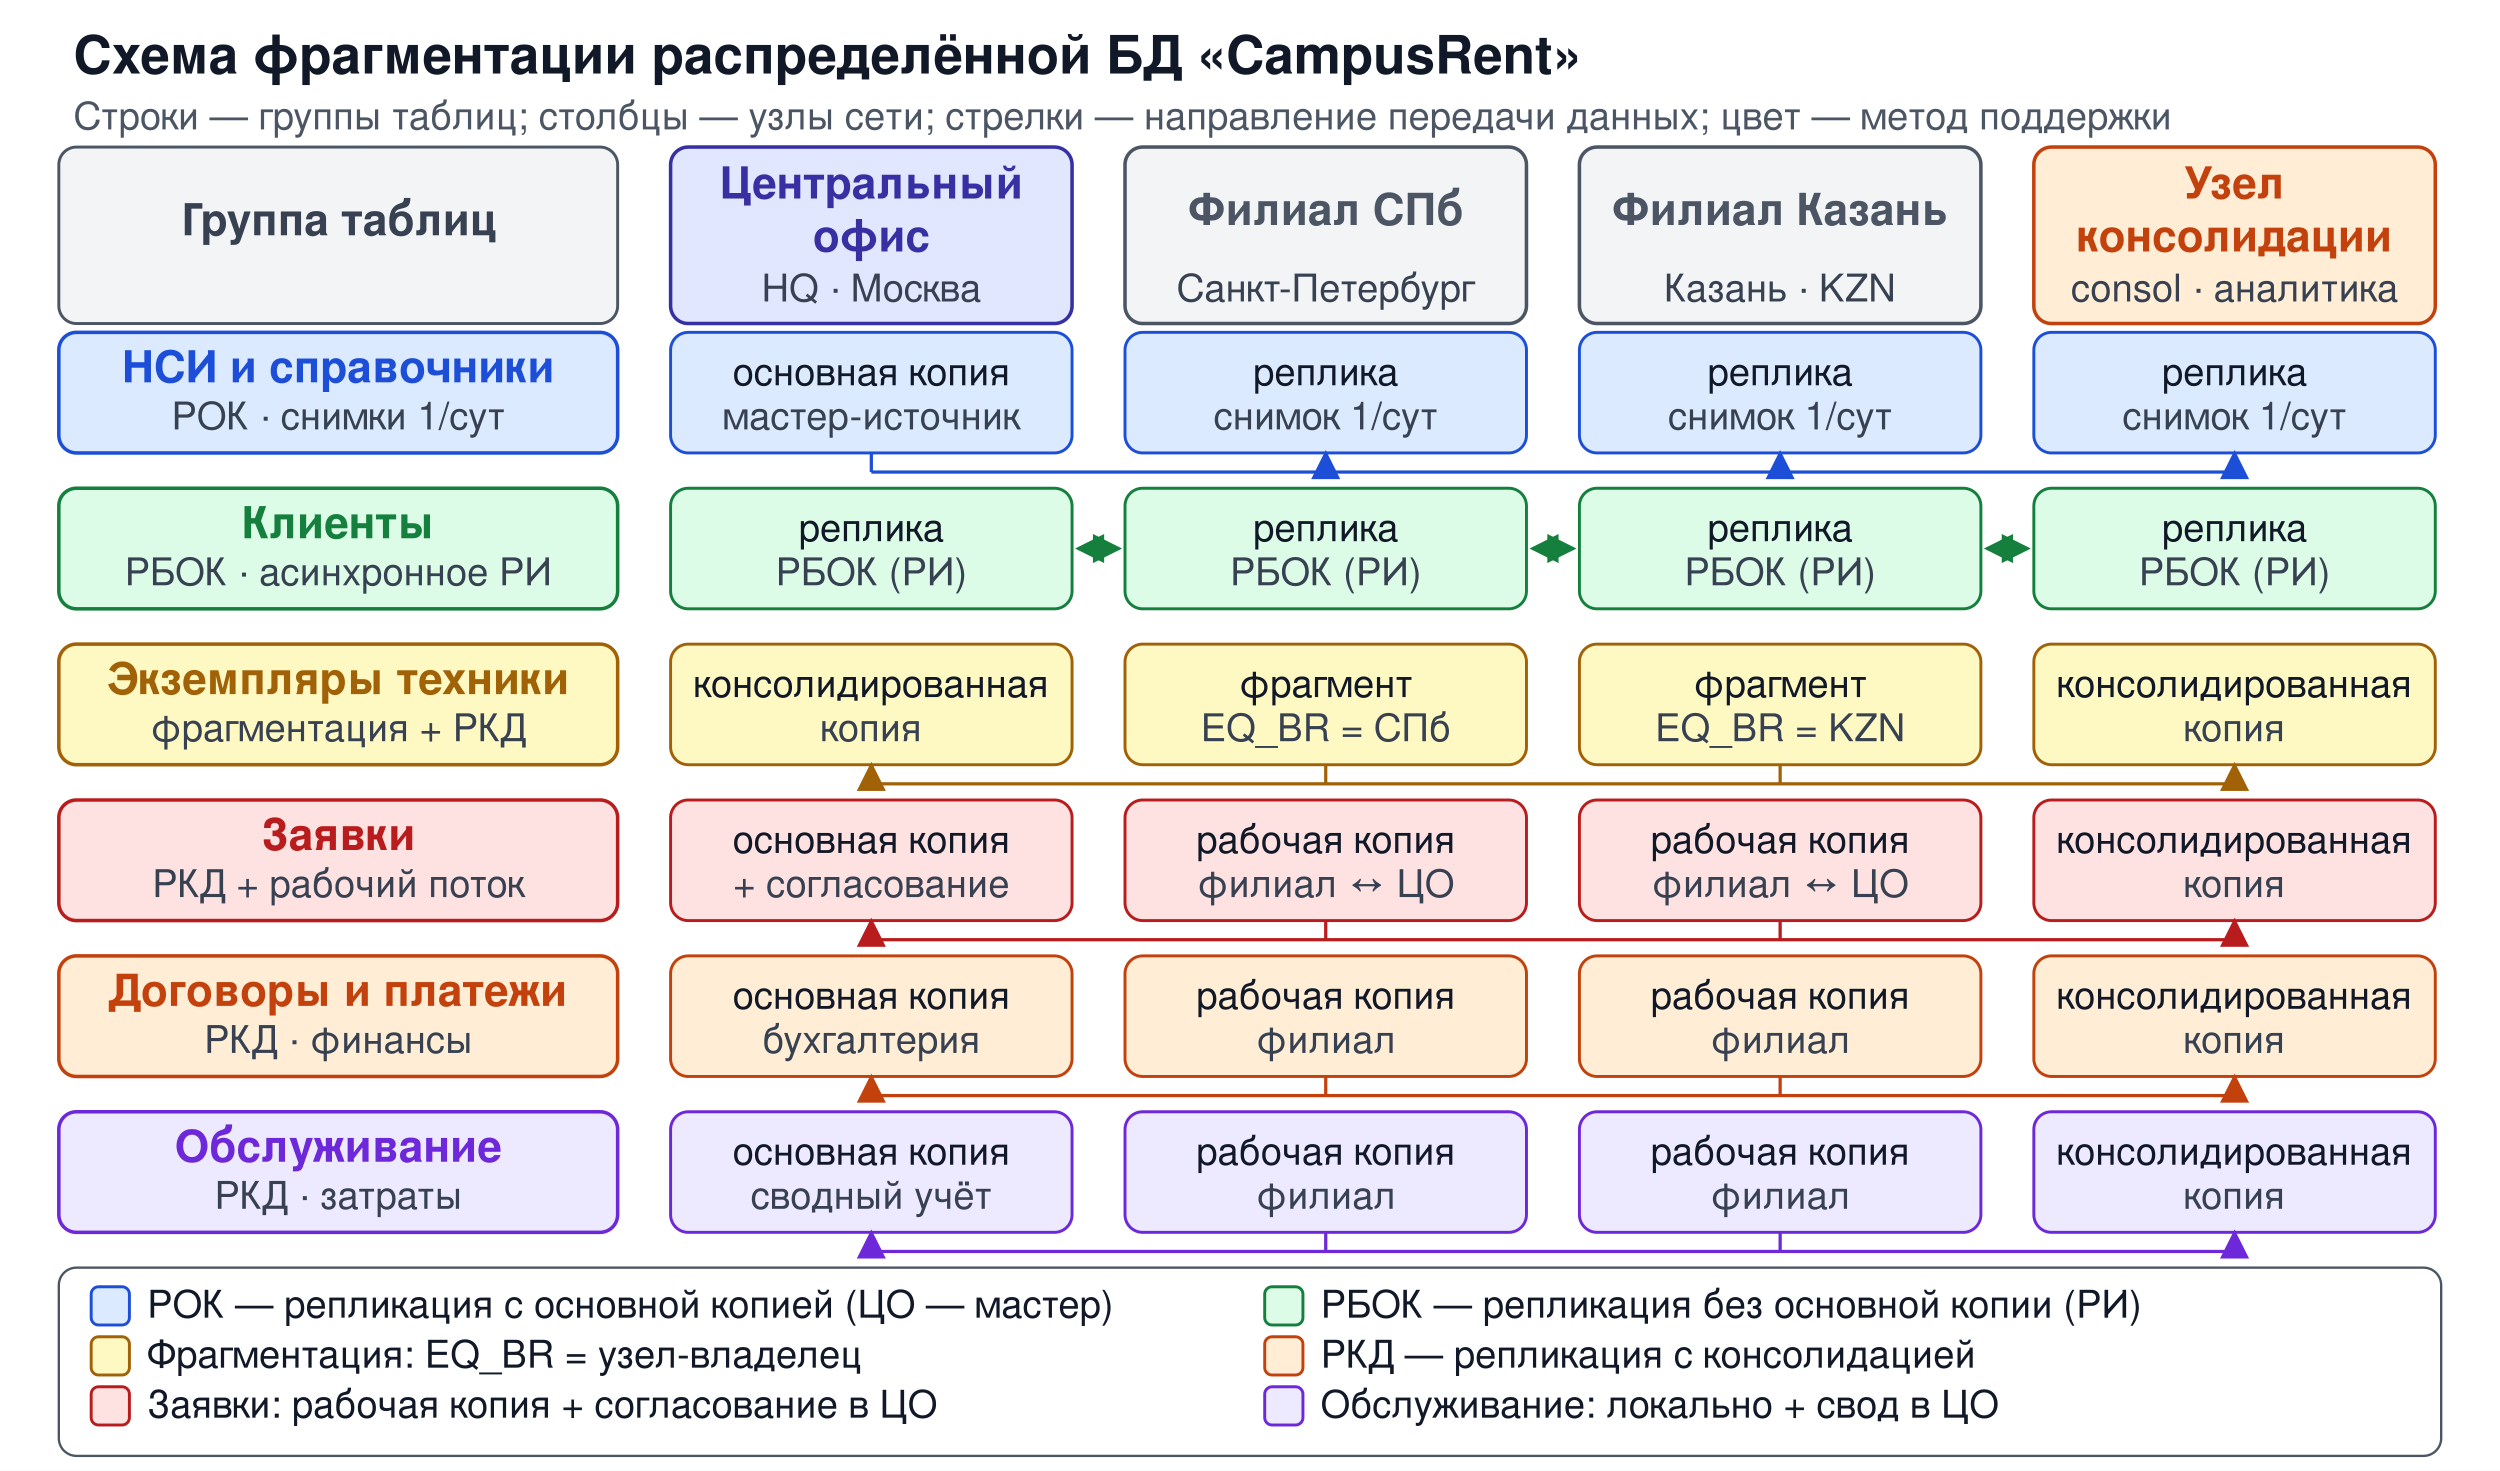
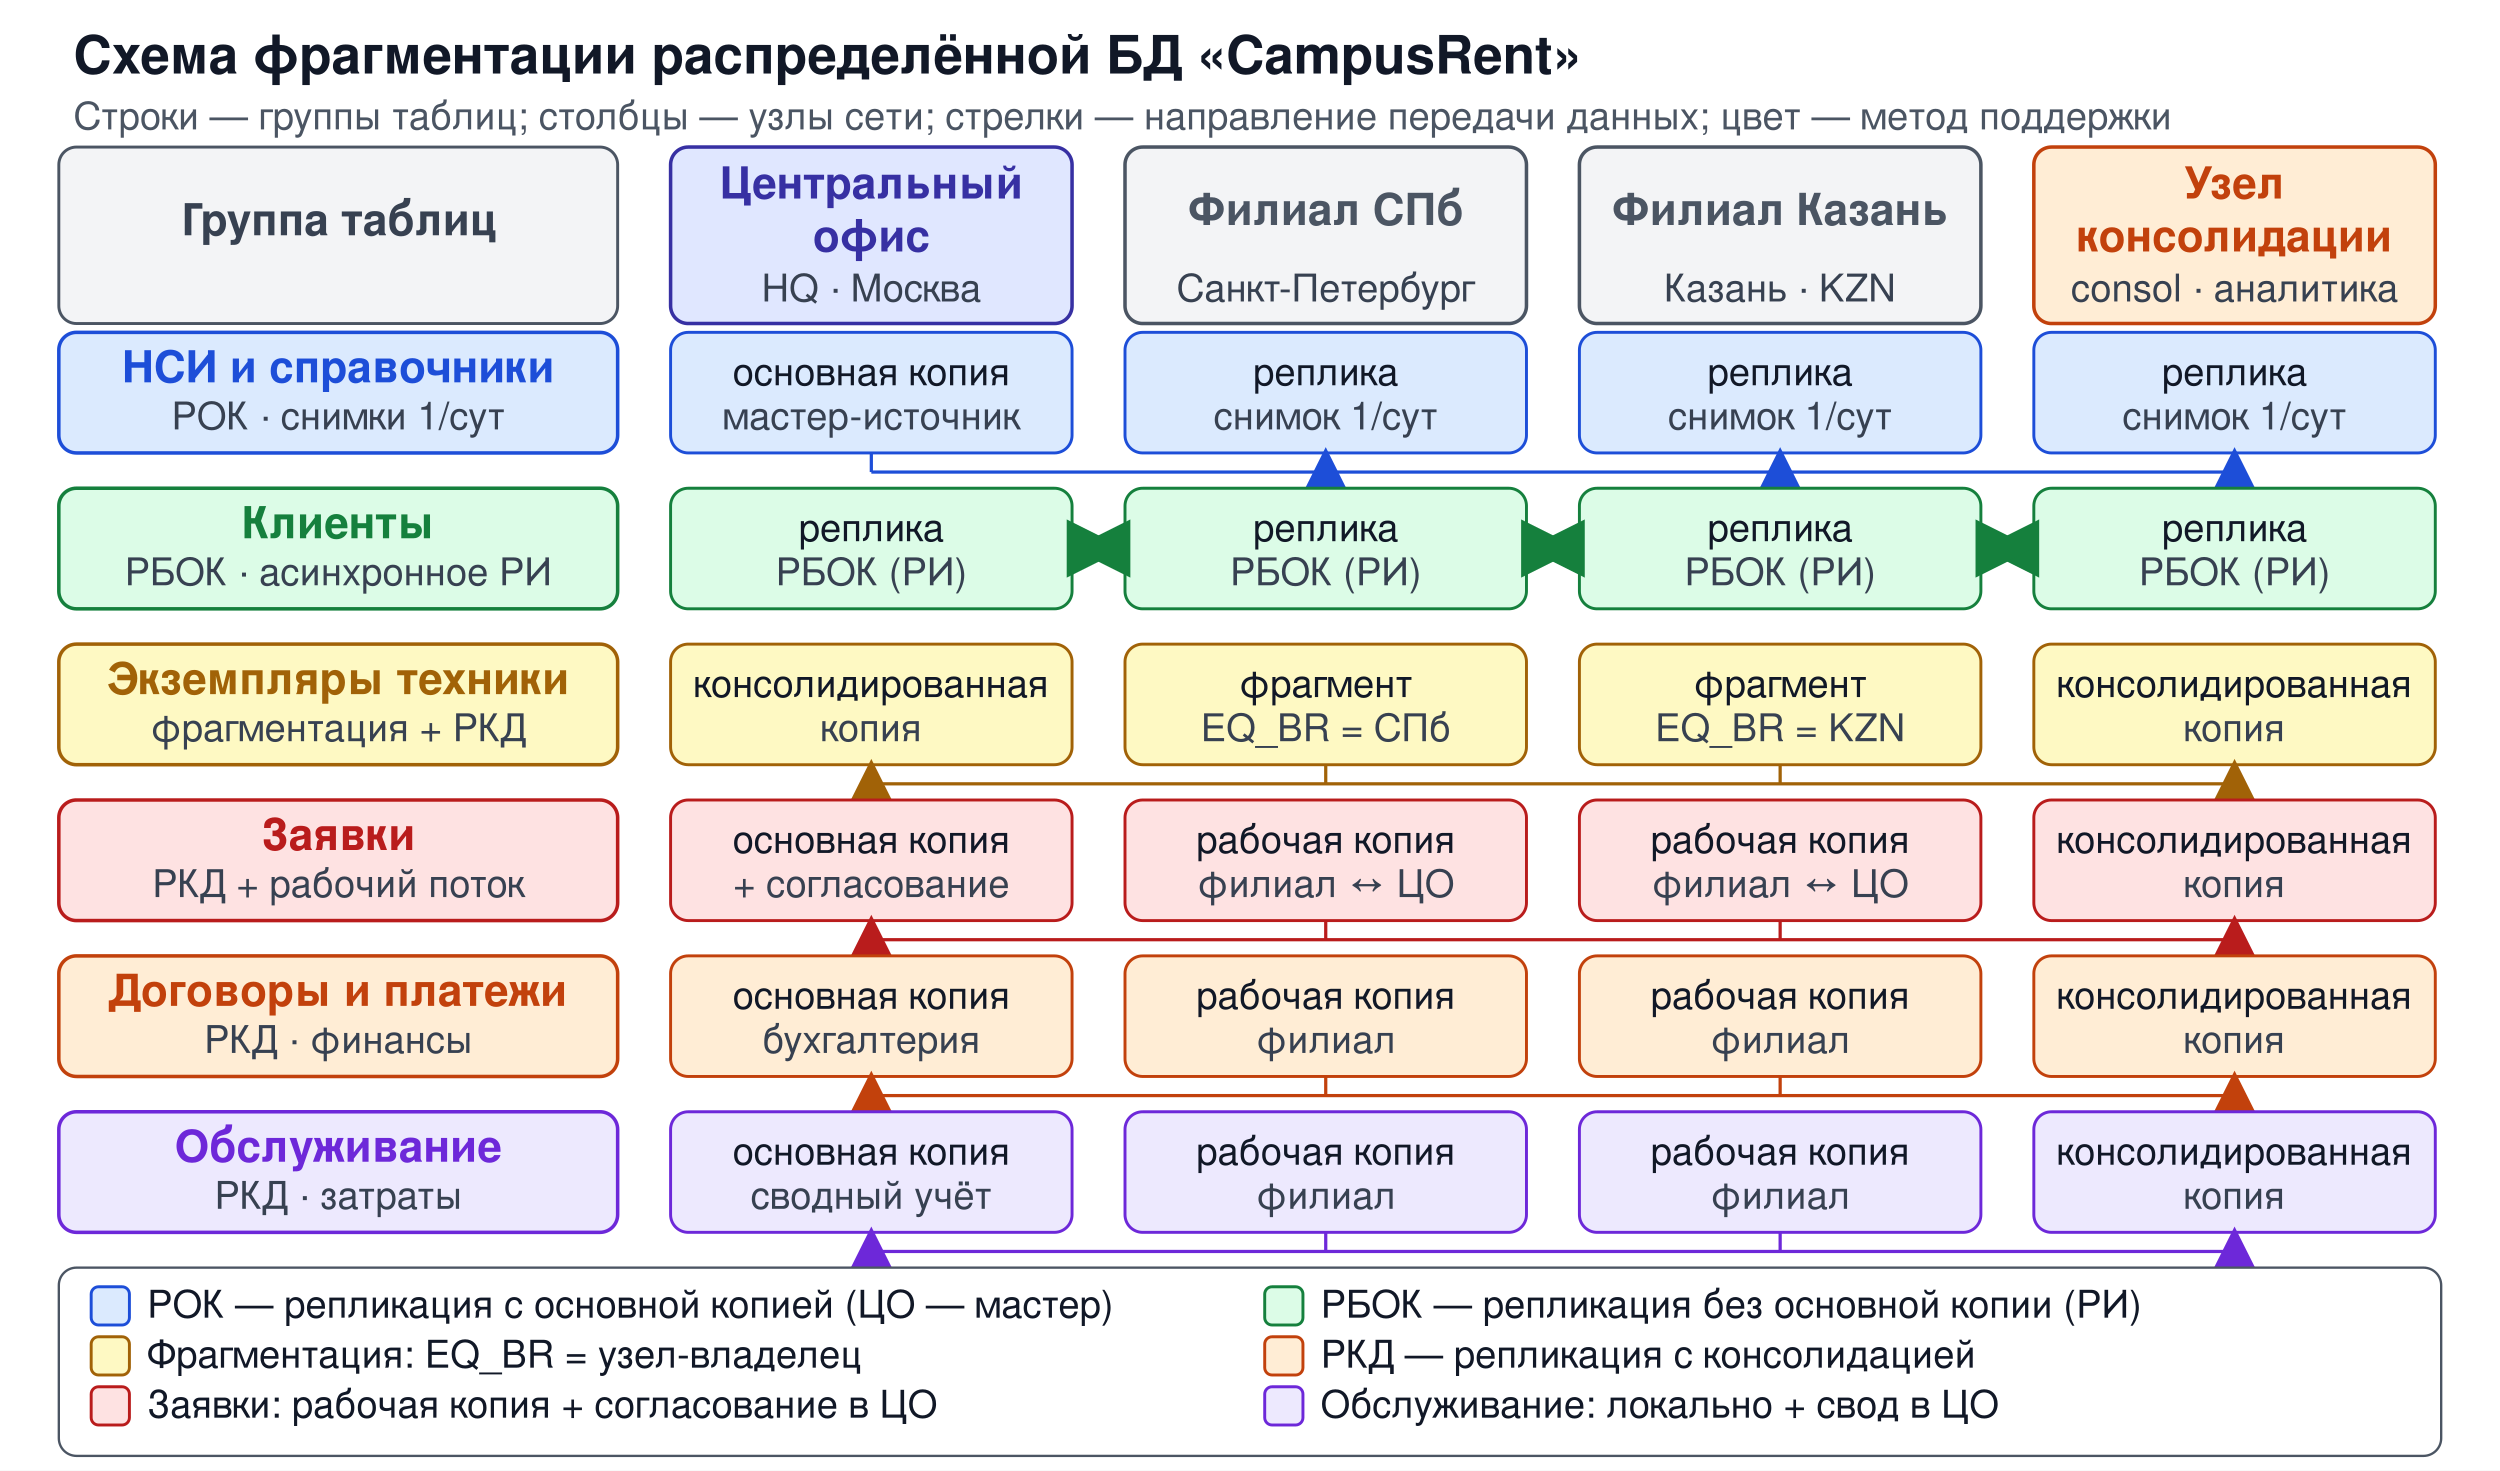
<svg xmlns="http://www.w3.org/2000/svg" width="1700" height="1000" viewBox="0 0 1700 1000">
  <defs>
-     <marker id="arw15803d" viewBox="0 0 10 10" refX="9" refY="5" markerWidth="9" markerHeight="9" orient="auto-start-reverse">
+     <marker id="arw15803d" viewBox="0 0 10 10" refX="9" refY="5" markerWidth="18" markerHeight="18" orient="auto-start-reverse">
      <path d="M 0 0 L 10 5 L 0 10 z" fill="#15803d" />
    </marker>
-     <marker id="arw1d4ed8" viewBox="0 0 10 10" refX="9" refY="5" markerWidth="9" markerHeight="9" orient="auto-start-reverse">
+     <marker id="arw1d4ed8" viewBox="0 0 10 10" refX="9" refY="5" markerWidth="18" markerHeight="18" orient="auto-start-reverse">
      <path d="M 0 0 L 10 5 L 0 10 z" fill="#1d4ed8" />
    </marker>
-     <marker id="arw6d28d9" viewBox="0 0 10 10" refX="9" refY="5" markerWidth="9" markerHeight="9" orient="auto-start-reverse">
+     <marker id="arw6d28d9" viewBox="0 0 10 10" refX="9" refY="5" markerWidth="18" markerHeight="18" orient="auto-start-reverse">
      <path d="M 0 0 L 10 5 L 0 10 z" fill="#6d28d9" />
    </marker>
-     <marker id="arwa16207" viewBox="0 0 10 10" refX="9" refY="5" markerWidth="9" markerHeight="9" orient="auto-start-reverse">
+     <marker id="arwa16207" viewBox="0 0 10 10" refX="9" refY="5" markerWidth="18" markerHeight="18" orient="auto-start-reverse">
      <path d="M 0 0 L 10 5 L 0 10 z" fill="#a16207" />
    </marker>
-     <marker id="arwb91c1c" viewBox="0 0 10 10" refX="9" refY="5" markerWidth="9" markerHeight="9" orient="auto-start-reverse">
+     <marker id="arwb91c1c" viewBox="0 0 10 10" refX="9" refY="5" markerWidth="18" markerHeight="18" orient="auto-start-reverse">
      <path d="M 0 0 L 10 5 L 0 10 z" fill="#b91c1c" />
    </marker>
-     <marker id="arwc2410c" viewBox="0 0 10 10" refX="9" refY="5" markerWidth="9" markerHeight="9" orient="auto-start-reverse">
+     <marker id="arwc2410c" viewBox="0 0 10 10" refX="9" refY="5" markerWidth="18" markerHeight="18" orient="auto-start-reverse">
      <path d="M 0 0 L 10 5 L 0 10 z" fill="#c2410c" />
    </marker>
  </defs>
  <rect width="100%" height="100%" fill="#ffffff" />
  <text x="50" y="50" font-family="Helvetica, Arial, sans-serif" font-size="36" font-weight="bold" text-anchor="start" fill="#111827">Схема фрагментации распределённой БД «CampusRent»</text>
  <text x="50" y="88" font-family="Helvetica, Arial, sans-serif" font-size="26" font-weight="normal" text-anchor="start" fill="#4b5563">Строки — группы таблиц; столбцы — узлы сети; стрелки — направление передачи данных; цвет — метод поддержки</text>
  <rect x="40" y="100" width="380" height="120" rx="12" fill="#f3f4f6" stroke="#4b5563" stroke-width="2" />
  <text x="230.0" y="160" font-family="Helvetica, Arial, sans-serif" font-size="30" font-weight="bold" text-anchor="middle" fill="#374151">Группа таблиц</text>
  <rect x="456" y="100" width="273" height="120" rx="12" fill="#e0e7ff" stroke="#3730a3" stroke-width="2.4" />
  <text x="592.5" y="135" font-family="Helvetica, Arial, sans-serif" font-size="30" font-weight="bold" text-anchor="middle" fill="#3730a3">Центральный</text>
  <text x="592.5" y="171" font-family="Helvetica, Arial, sans-serif" font-size="30" font-weight="bold" text-anchor="middle" fill="#3730a3">офис</text>
  <text x="592.5" y="205" font-family="Helvetica, Arial, sans-serif" font-size="26" font-weight="normal" text-anchor="middle" fill="#374151">HQ · Москва</text>
  <rect x="765" y="100" width="273" height="120" rx="12" fill="#f3f4f6" stroke="#4b5563" stroke-width="2.4" />
  <text x="901.5" y="153" font-family="Helvetica, Arial, sans-serif" font-size="30" font-weight="bold" text-anchor="middle" fill="#4b5563">Филиал СПб</text>
  <text x="901.5" y="205" font-family="Helvetica, Arial, sans-serif" font-size="26" font-weight="normal" text-anchor="middle" fill="#374151">Санкт-Петербург</text>
  <rect x="1074" y="100" width="273" height="120" rx="12" fill="#f3f4f6" stroke="#4b5563" stroke-width="2.4" />
  <text x="1210.5" y="153" font-family="Helvetica, Arial, sans-serif" font-size="30" font-weight="bold" text-anchor="middle" fill="#4b5563">Филиал Казань</text>
  <text x="1210.5" y="205" font-family="Helvetica, Arial, sans-serif" font-size="26" font-weight="normal" text-anchor="middle" fill="#374151">Казань · KZN</text>
  <rect x="1383" y="100" width="273" height="120" rx="12" fill="#ffedd5" stroke="#c2410c" stroke-width="2.4" />
  <text x="1519.5" y="135" font-family="Helvetica, Arial, sans-serif" font-size="30" font-weight="bold" text-anchor="middle" fill="#c2410c">Узел</text>
  <text x="1519.5" y="171" font-family="Helvetica, Arial, sans-serif" font-size="30" font-weight="bold" text-anchor="middle" fill="#c2410c">консолидации</text>
  <text x="1519.5" y="205" font-family="Helvetica, Arial, sans-serif" font-size="26" font-weight="normal" text-anchor="middle" fill="#374151">consol · аналитика</text>
  <rect x="40" y="226" width="380" height="82" rx="12" fill="#dbeafe" stroke="#1d4ed8" stroke-width="2.4" />
  <text x="230.0" y="260" font-family="Helvetica, Arial, sans-serif" font-size="30" font-weight="bold" text-anchor="middle" fill="#1d4ed8">НСИ и справочники</text>
  <text x="230.0" y="292" font-family="Helvetica, Arial, sans-serif" font-size="26" font-weight="normal" text-anchor="middle" fill="#374151">РОК · снимки 1/сут</text>
  <rect x="456" y="226" width="273" height="82" rx="12" fill="#dbeafe" stroke="#1d4ed8" stroke-width="2" />
  <text x="592.5" y="262" font-family="Helvetica, Arial, sans-serif" font-size="26" font-weight="normal" text-anchor="middle" fill="#111827">основная копия</text>
  <text x="592.5" y="292" font-family="Helvetica, Arial, sans-serif" font-size="26" font-weight="normal" text-anchor="middle" fill="#374151">мастер-источник</text>
  <rect x="765" y="226" width="273" height="82" rx="12" fill="#dbeafe" stroke="#1d4ed8" stroke-width="2" />
  <text x="901.5" y="262" font-family="Helvetica, Arial, sans-serif" font-size="26" font-weight="normal" text-anchor="middle" fill="#111827">реплика</text>
  <text x="901.5" y="292" font-family="Helvetica, Arial, sans-serif" font-size="26" font-weight="normal" text-anchor="middle" fill="#374151">снимок 1/сут</text>
  <rect x="1074" y="226" width="273" height="82" rx="12" fill="#dbeafe" stroke="#1d4ed8" stroke-width="2" />
  <text x="1210.5" y="262" font-family="Helvetica, Arial, sans-serif" font-size="26" font-weight="normal" text-anchor="middle" fill="#111827">реплика</text>
  <text x="1210.5" y="292" font-family="Helvetica, Arial, sans-serif" font-size="26" font-weight="normal" text-anchor="middle" fill="#374151">снимок 1/сут</text>
  <rect x="1383" y="226" width="273" height="82" rx="12" fill="#dbeafe" stroke="#1d4ed8" stroke-width="2" />
  <text x="1519.5" y="262" font-family="Helvetica, Arial, sans-serif" font-size="26" font-weight="normal" text-anchor="middle" fill="#111827">реплика</text>
  <text x="1519.5" y="292" font-family="Helvetica, Arial, sans-serif" font-size="26" font-weight="normal" text-anchor="middle" fill="#374151">снимок 1/сут</text>
  <line x1="592.5" y1="308" x2="592.5" y2="321" stroke="#1d4ed8" stroke-width="2.2" />
  <line x1="592.5" y1="321" x2="1519.5" y2="321" stroke="#1d4ed8" stroke-width="2.2" />
  <line x1="901.5" y1="321" x2="901.5" y2="308" stroke="#1d4ed8" stroke-width="2.2" marker-end="url(#arw1d4ed8)" />
  <line x1="1210.5" y1="321" x2="1210.5" y2="308" stroke="#1d4ed8" stroke-width="2.2" marker-end="url(#arw1d4ed8)" />
  <line x1="1519.5" y1="321" x2="1519.5" y2="308" stroke="#1d4ed8" stroke-width="2.2" marker-end="url(#arw1d4ed8)" />
  <rect x="40" y="332" width="380" height="82" rx="12" fill="#dcfce7" stroke="#15803d" stroke-width="2.4" />
  <text x="230.0" y="366" font-family="Helvetica, Arial, sans-serif" font-size="30" font-weight="bold" text-anchor="middle" fill="#15803d">Клиенты</text>
  <text x="230.0" y="398" font-family="Helvetica, Arial, sans-serif" font-size="26" font-weight="normal" text-anchor="middle" fill="#374151">РБОК · асинхронное РИ</text>
  <rect x="456" y="332" width="273" height="82" rx="12" fill="#dcfce7" stroke="#15803d" stroke-width="2" />
  <text x="592.5" y="368" font-family="Helvetica, Arial, sans-serif" font-size="26" font-weight="normal" text-anchor="middle" fill="#111827">реплика</text>
  <text x="592.5" y="398" font-family="Helvetica, Arial, sans-serif" font-size="26" font-weight="normal" text-anchor="middle" fill="#374151">РБОК (РИ)</text>
  <rect x="765" y="332" width="273" height="82" rx="12" fill="#dcfce7" stroke="#15803d" stroke-width="2" />
  <text x="901.5" y="368" font-family="Helvetica, Arial, sans-serif" font-size="26" font-weight="normal" text-anchor="middle" fill="#111827">реплика</text>
  <text x="901.5" y="398" font-family="Helvetica, Arial, sans-serif" font-size="26" font-weight="normal" text-anchor="middle" fill="#374151">РБОК (РИ)</text>
  <rect x="1074" y="332" width="273" height="82" rx="12" fill="#dcfce7" stroke="#15803d" stroke-width="2" />
  <text x="1210.5" y="368" font-family="Helvetica, Arial, sans-serif" font-size="26" font-weight="normal" text-anchor="middle" fill="#111827">реплика</text>
  <text x="1210.5" y="398" font-family="Helvetica, Arial, sans-serif" font-size="26" font-weight="normal" text-anchor="middle" fill="#374151">РБОК (РИ)</text>
  <rect x="1383" y="332" width="273" height="82" rx="12" fill="#dcfce7" stroke="#15803d" stroke-width="2" />
  <text x="1519.5" y="368" font-family="Helvetica, Arial, sans-serif" font-size="26" font-weight="normal" text-anchor="middle" fill="#111827">реплика</text>
  <text x="1519.5" y="398" font-family="Helvetica, Arial, sans-serif" font-size="26" font-weight="normal" text-anchor="middle" fill="#374151">РБОК (РИ)</text>
  <line x1="733" y1="373.0" x2="761" y2="373.0" stroke="#15803d" stroke-width="2.2" marker-end="url(#arw15803d)" marker-start="url(#arw15803d)" />
  <line x1="1042" y1="373.0" x2="1070" y2="373.0" stroke="#15803d" stroke-width="2.2" marker-end="url(#arw15803d)" marker-start="url(#arw15803d)" />
  <line x1="1351" y1="373.0" x2="1379" y2="373.0" stroke="#15803d" stroke-width="2.2" marker-end="url(#arw15803d)" marker-start="url(#arw15803d)" />
  <rect x="40" y="438" width="380" height="82" rx="12" fill="#fef9c3" stroke="#a16207" stroke-width="2.4" />
  <text x="230.0" y="472" font-family="Helvetica, Arial, sans-serif" font-size="30" font-weight="bold" text-anchor="middle" fill="#a16207">Экземпляры техники</text>
  <text x="230.0" y="504" font-family="Helvetica, Arial, sans-serif" font-size="26" font-weight="normal" text-anchor="middle" fill="#374151">фрагментация + РКД</text>
  <rect x="456" y="438" width="273" height="82" rx="12" fill="#fef9c3" stroke="#a16207" stroke-width="2" />
  <text x="592.5" y="474" font-family="Helvetica, Arial, sans-serif" font-size="26" font-weight="normal" text-anchor="middle" fill="#111827">консолидированная</text>
  <text x="592.5" y="504" font-family="Helvetica, Arial, sans-serif" font-size="26" font-weight="normal" text-anchor="middle" fill="#374151">копия</text>
  <rect x="765" y="438" width="273" height="82" rx="12" fill="#fef9c3" stroke="#a16207" stroke-width="2" />
  <text x="901.5" y="474" font-family="Helvetica, Arial, sans-serif" font-size="26" font-weight="normal" text-anchor="middle" fill="#111827">фрагмент</text>
  <text x="901.5" y="504" font-family="Helvetica, Arial, sans-serif" font-size="26" font-weight="normal" text-anchor="middle" fill="#374151">EQ_BR = СПб</text>
  <rect x="1074" y="438" width="273" height="82" rx="12" fill="#fef9c3" stroke="#a16207" stroke-width="2" />
  <text x="1210.5" y="474" font-family="Helvetica, Arial, sans-serif" font-size="26" font-weight="normal" text-anchor="middle" fill="#111827">фрагмент</text>
  <text x="1210.5" y="504" font-family="Helvetica, Arial, sans-serif" font-size="26" font-weight="normal" text-anchor="middle" fill="#374151">EQ_BR = KZN</text>
  <rect x="1383" y="438" width="273" height="82" rx="12" fill="#fef9c3" stroke="#a16207" stroke-width="2" />
  <text x="1519.5" y="474" font-family="Helvetica, Arial, sans-serif" font-size="26" font-weight="normal" text-anchor="middle" fill="#111827">консолидированная</text>
  <text x="1519.5" y="504" font-family="Helvetica, Arial, sans-serif" font-size="26" font-weight="normal" text-anchor="middle" fill="#374151">копия</text>
  <line x1="901.5" y1="520" x2="901.5" y2="533" stroke="#a16207" stroke-width="2.2" />
  <line x1="1210.5" y1="520" x2="1210.5" y2="533" stroke="#a16207" stroke-width="2.2" />
  <line x1="592.5" y1="533" x2="1519.5" y2="533" stroke="#a16207" stroke-width="2.2" />
  <line x1="592.5" y1="533" x2="592.5" y2="520" stroke="#a16207" stroke-width="2.2" marker-end="url(#arwa16207)" />
  <line x1="1519.5" y1="533" x2="1519.5" y2="520" stroke="#a16207" stroke-width="2.2" marker-end="url(#arwa16207)" />
  <rect x="40" y="544" width="380" height="82" rx="12" fill="#fee2e2" stroke="#b91c1c" stroke-width="2.4" />
  <text x="230.0" y="578" font-family="Helvetica, Arial, sans-serif" font-size="30" font-weight="bold" text-anchor="middle" fill="#b91c1c">Заявки</text>
  <text x="230.0" y="610" font-family="Helvetica, Arial, sans-serif" font-size="26" font-weight="normal" text-anchor="middle" fill="#374151">РКД + рабочий поток</text>
  <rect x="456" y="544" width="273" height="82" rx="12" fill="#fee2e2" stroke="#b91c1c" stroke-width="2" />
  <text x="592.5" y="580" font-family="Helvetica, Arial, sans-serif" font-size="26" font-weight="normal" text-anchor="middle" fill="#111827">основная копия</text>
  <text x="592.5" y="610" font-family="Helvetica, Arial, sans-serif" font-size="26" font-weight="normal" text-anchor="middle" fill="#374151">+ согласование</text>
  <rect x="765" y="544" width="273" height="82" rx="12" fill="#fee2e2" stroke="#b91c1c" stroke-width="2" />
  <text x="901.5" y="580" font-family="Helvetica, Arial, sans-serif" font-size="26" font-weight="normal" text-anchor="middle" fill="#111827">рабочая копия</text>
  <text x="901.5" y="610" font-family="Helvetica, Arial, sans-serif" font-size="26" font-weight="normal" text-anchor="middle" fill="#374151">филиал ↔ ЦО</text>
  <rect x="1074" y="544" width="273" height="82" rx="12" fill="#fee2e2" stroke="#b91c1c" stroke-width="2" />
  <text x="1210.5" y="580" font-family="Helvetica, Arial, sans-serif" font-size="26" font-weight="normal" text-anchor="middle" fill="#111827">рабочая копия</text>
  <text x="1210.5" y="610" font-family="Helvetica, Arial, sans-serif" font-size="26" font-weight="normal" text-anchor="middle" fill="#374151">филиал ↔ ЦО</text>
  <rect x="1383" y="544" width="273" height="82" rx="12" fill="#fee2e2" stroke="#b91c1c" stroke-width="2" />
  <text x="1519.5" y="580" font-family="Helvetica, Arial, sans-serif" font-size="26" font-weight="normal" text-anchor="middle" fill="#111827">консолидированная</text>
  <text x="1519.5" y="610" font-family="Helvetica, Arial, sans-serif" font-size="26" font-weight="normal" text-anchor="middle" fill="#374151">копия</text>
  <line x1="901.5" y1="626" x2="901.5" y2="639" stroke="#b91c1c" stroke-width="2.2" />
  <line x1="1210.5" y1="626" x2="1210.5" y2="639" stroke="#b91c1c" stroke-width="2.2" />
  <line x1="592.5" y1="639" x2="1519.5" y2="639" stroke="#b91c1c" stroke-width="2.2" />
  <line x1="592.5" y1="639" x2="592.5" y2="626" stroke="#b91c1c" stroke-width="2.2" marker-end="url(#arwb91c1c)" />
  <line x1="1519.5" y1="639" x2="1519.5" y2="626" stroke="#b91c1c" stroke-width="2.2" marker-end="url(#arwb91c1c)" />
  <rect x="40" y="650" width="380" height="82" rx="12" fill="#ffedd5" stroke="#c2410c" stroke-width="2.4" />
  <text x="230.0" y="684" font-family="Helvetica, Arial, sans-serif" font-size="30" font-weight="bold" text-anchor="middle" fill="#c2410c">Договоры и платежи</text>
  <text x="230.0" y="716" font-family="Helvetica, Arial, sans-serif" font-size="26" font-weight="normal" text-anchor="middle" fill="#374151">РКД · финансы</text>
  <rect x="456" y="650" width="273" height="82" rx="12" fill="#ffedd5" stroke="#c2410c" stroke-width="2" />
  <text x="592.5" y="686" font-family="Helvetica, Arial, sans-serif" font-size="26" font-weight="normal" text-anchor="middle" fill="#111827">основная копия</text>
  <text x="592.5" y="716" font-family="Helvetica, Arial, sans-serif" font-size="26" font-weight="normal" text-anchor="middle" fill="#374151">бухгалтерия</text>
  <rect x="765" y="650" width="273" height="82" rx="12" fill="#ffedd5" stroke="#c2410c" stroke-width="2" />
  <text x="901.5" y="686" font-family="Helvetica, Arial, sans-serif" font-size="26" font-weight="normal" text-anchor="middle" fill="#111827">рабочая копия</text>
  <text x="901.5" y="716" font-family="Helvetica, Arial, sans-serif" font-size="26" font-weight="normal" text-anchor="middle" fill="#374151">филиал</text>
  <rect x="1074" y="650" width="273" height="82" rx="12" fill="#ffedd5" stroke="#c2410c" stroke-width="2" />
  <text x="1210.5" y="686" font-family="Helvetica, Arial, sans-serif" font-size="26" font-weight="normal" text-anchor="middle" fill="#111827">рабочая копия</text>
  <text x="1210.5" y="716" font-family="Helvetica, Arial, sans-serif" font-size="26" font-weight="normal" text-anchor="middle" fill="#374151">филиал</text>
  <rect x="1383" y="650" width="273" height="82" rx="12" fill="#ffedd5" stroke="#c2410c" stroke-width="2" />
  <text x="1519.5" y="686" font-family="Helvetica, Arial, sans-serif" font-size="26" font-weight="normal" text-anchor="middle" fill="#111827">консолидированная</text>
  <text x="1519.5" y="716" font-family="Helvetica, Arial, sans-serif" font-size="26" font-weight="normal" text-anchor="middle" fill="#374151">копия</text>
  <line x1="901.5" y1="732" x2="901.5" y2="745" stroke="#c2410c" stroke-width="2.2" />
  <line x1="1210.5" y1="732" x2="1210.5" y2="745" stroke="#c2410c" stroke-width="2.2" />
  <line x1="592.5" y1="745" x2="1519.5" y2="745" stroke="#c2410c" stroke-width="2.2" />
  <line x1="592.5" y1="745" x2="592.5" y2="732" stroke="#c2410c" stroke-width="2.2" marker-end="url(#arwc2410c)" />
  <line x1="1519.5" y1="745" x2="1519.5" y2="732" stroke="#c2410c" stroke-width="2.2" marker-end="url(#arwc2410c)" />
  <rect x="40" y="756" width="380" height="82" rx="12" fill="#ede9fe" stroke="#6d28d9" stroke-width="2.4" />
  <text x="230.0" y="790" font-family="Helvetica, Arial, sans-serif" font-size="30" font-weight="bold" text-anchor="middle" fill="#6d28d9">Обслуживание</text>
  <text x="230.0" y="822" font-family="Helvetica, Arial, sans-serif" font-size="26" font-weight="normal" text-anchor="middle" fill="#374151">РКД · затраты</text>
  <rect x="456" y="756" width="273" height="82" rx="12" fill="#ede9fe" stroke="#6d28d9" stroke-width="2" />
  <text x="592.5" y="792" font-family="Helvetica, Arial, sans-serif" font-size="26" font-weight="normal" text-anchor="middle" fill="#111827">основная копия</text>
  <text x="592.5" y="822" font-family="Helvetica, Arial, sans-serif" font-size="26" font-weight="normal" text-anchor="middle" fill="#374151">сводный учёт</text>
  <rect x="765" y="756" width="273" height="82" rx="12" fill="#ede9fe" stroke="#6d28d9" stroke-width="2" />
  <text x="901.5" y="792" font-family="Helvetica, Arial, sans-serif" font-size="26" font-weight="normal" text-anchor="middle" fill="#111827">рабочая копия</text>
  <text x="901.5" y="822" font-family="Helvetica, Arial, sans-serif" font-size="26" font-weight="normal" text-anchor="middle" fill="#374151">филиал</text>
  <rect x="1074" y="756" width="273" height="82" rx="12" fill="#ede9fe" stroke="#6d28d9" stroke-width="2" />
  <text x="1210.5" y="792" font-family="Helvetica, Arial, sans-serif" font-size="26" font-weight="normal" text-anchor="middle" fill="#111827">рабочая копия</text>
  <text x="1210.5" y="822" font-family="Helvetica, Arial, sans-serif" font-size="26" font-weight="normal" text-anchor="middle" fill="#374151">филиал</text>
  <rect x="1383" y="756" width="273" height="82" rx="12" fill="#ede9fe" stroke="#6d28d9" stroke-width="2" />
  <text x="1519.5" y="792" font-family="Helvetica, Arial, sans-serif" font-size="26" font-weight="normal" text-anchor="middle" fill="#111827">консолидированная</text>
  <text x="1519.5" y="822" font-family="Helvetica, Arial, sans-serif" font-size="26" font-weight="normal" text-anchor="middle" fill="#374151">копия</text>
  <line x1="901.5" y1="838" x2="901.5" y2="851" stroke="#6d28d9" stroke-width="2.2" />
  <line x1="1210.5" y1="838" x2="1210.5" y2="851" stroke="#6d28d9" stroke-width="2.2" />
  <line x1="592.5" y1="851" x2="1519.5" y2="851" stroke="#6d28d9" stroke-width="2.2" />
  <line x1="592.5" y1="851" x2="592.5" y2="838" stroke="#6d28d9" stroke-width="2.2" marker-end="url(#arw6d28d9)" />
  <line x1="1519.5" y1="851" x2="1519.5" y2="838" stroke="#6d28d9" stroke-width="2.2" marker-end="url(#arw6d28d9)" />
  <rect x="40" y="862" width="1620" height="128" rx="12" fill="#ffffff" stroke="#4b5563" stroke-width="1.6" />
  <rect x="62" y="875" width="26" height="26" rx="5" fill="#dbeafe" stroke="#1d4ed8" stroke-width="2" />
  <text x="100" y="896" font-family="Helvetica, Arial, sans-serif" font-size="26" font-weight="normal" text-anchor="start" fill="#111827">РОК — репликация с основной копией (ЦО — мастер)</text>
  <rect x="860" y="875" width="26" height="26" rx="5" fill="#dcfce7" stroke="#15803d" stroke-width="2" />
  <text x="898" y="896" font-family="Helvetica, Arial, sans-serif" font-size="26" font-weight="normal" text-anchor="start" fill="#111827">РБОК — репликация без основной копии (РИ)</text>
  <rect x="62" y="909" width="26" height="26" rx="5" fill="#fef9c3" stroke="#a16207" stroke-width="2" />
  <text x="100" y="930" font-family="Helvetica, Arial, sans-serif" font-size="26" font-weight="normal" text-anchor="start" fill="#111827">Фрагментация: EQ_BR = узел-владелец</text>
  <rect x="860" y="909" width="26" height="26" rx="5" fill="#ffedd5" stroke="#c2410c" stroke-width="2" />
  <text x="898" y="930" font-family="Helvetica, Arial, sans-serif" font-size="26" font-weight="normal" text-anchor="start" fill="#111827">РКД — репликация с консолидацией</text>
  <rect x="62" y="943" width="26" height="26" rx="5" fill="#fee2e2" stroke="#b91c1c" stroke-width="2" />
  <text x="100" y="964" font-family="Helvetica, Arial, sans-serif" font-size="26" font-weight="normal" text-anchor="start" fill="#111827">Заявки: рабочая копия + согласование в ЦО</text>
  <rect x="860" y="943" width="26" height="26" rx="5" fill="#ede9fe" stroke="#6d28d9" stroke-width="2" />
  <text x="898" y="964" font-family="Helvetica, Arial, sans-serif" font-size="26" font-weight="normal" text-anchor="start" fill="#111827">Обслуживание: локально + свод в ЦО</text>
</svg>
